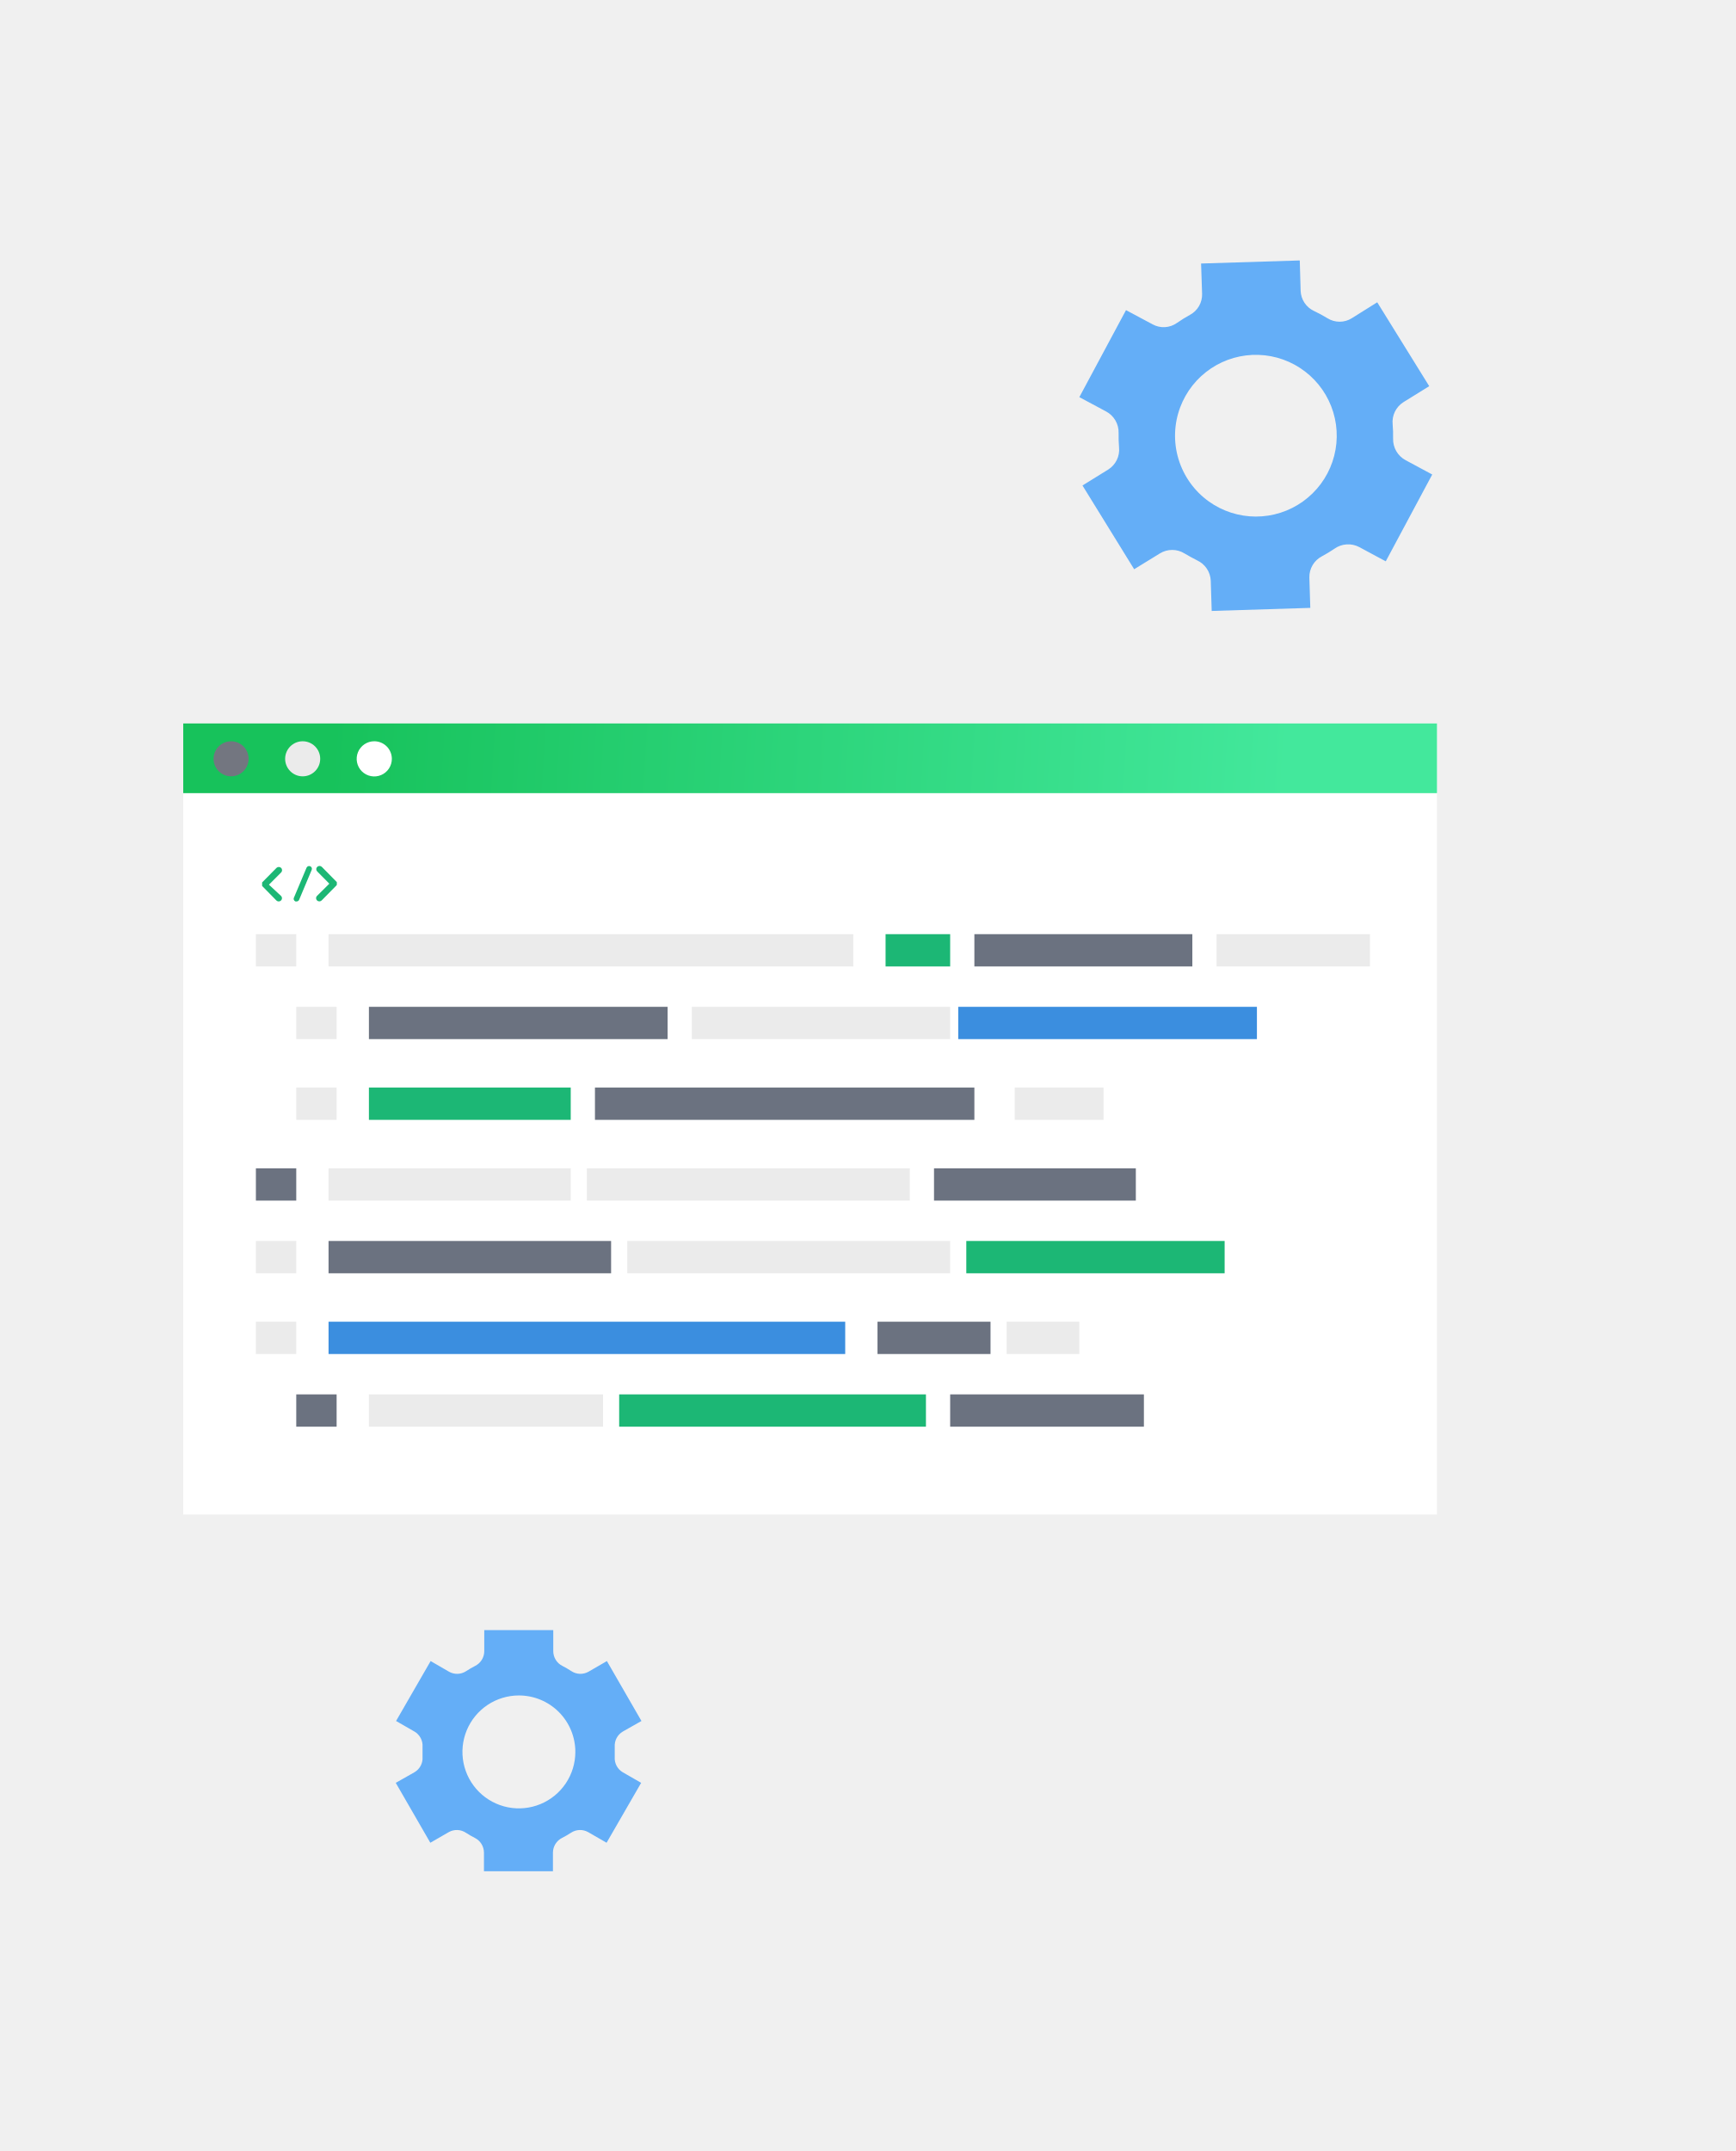
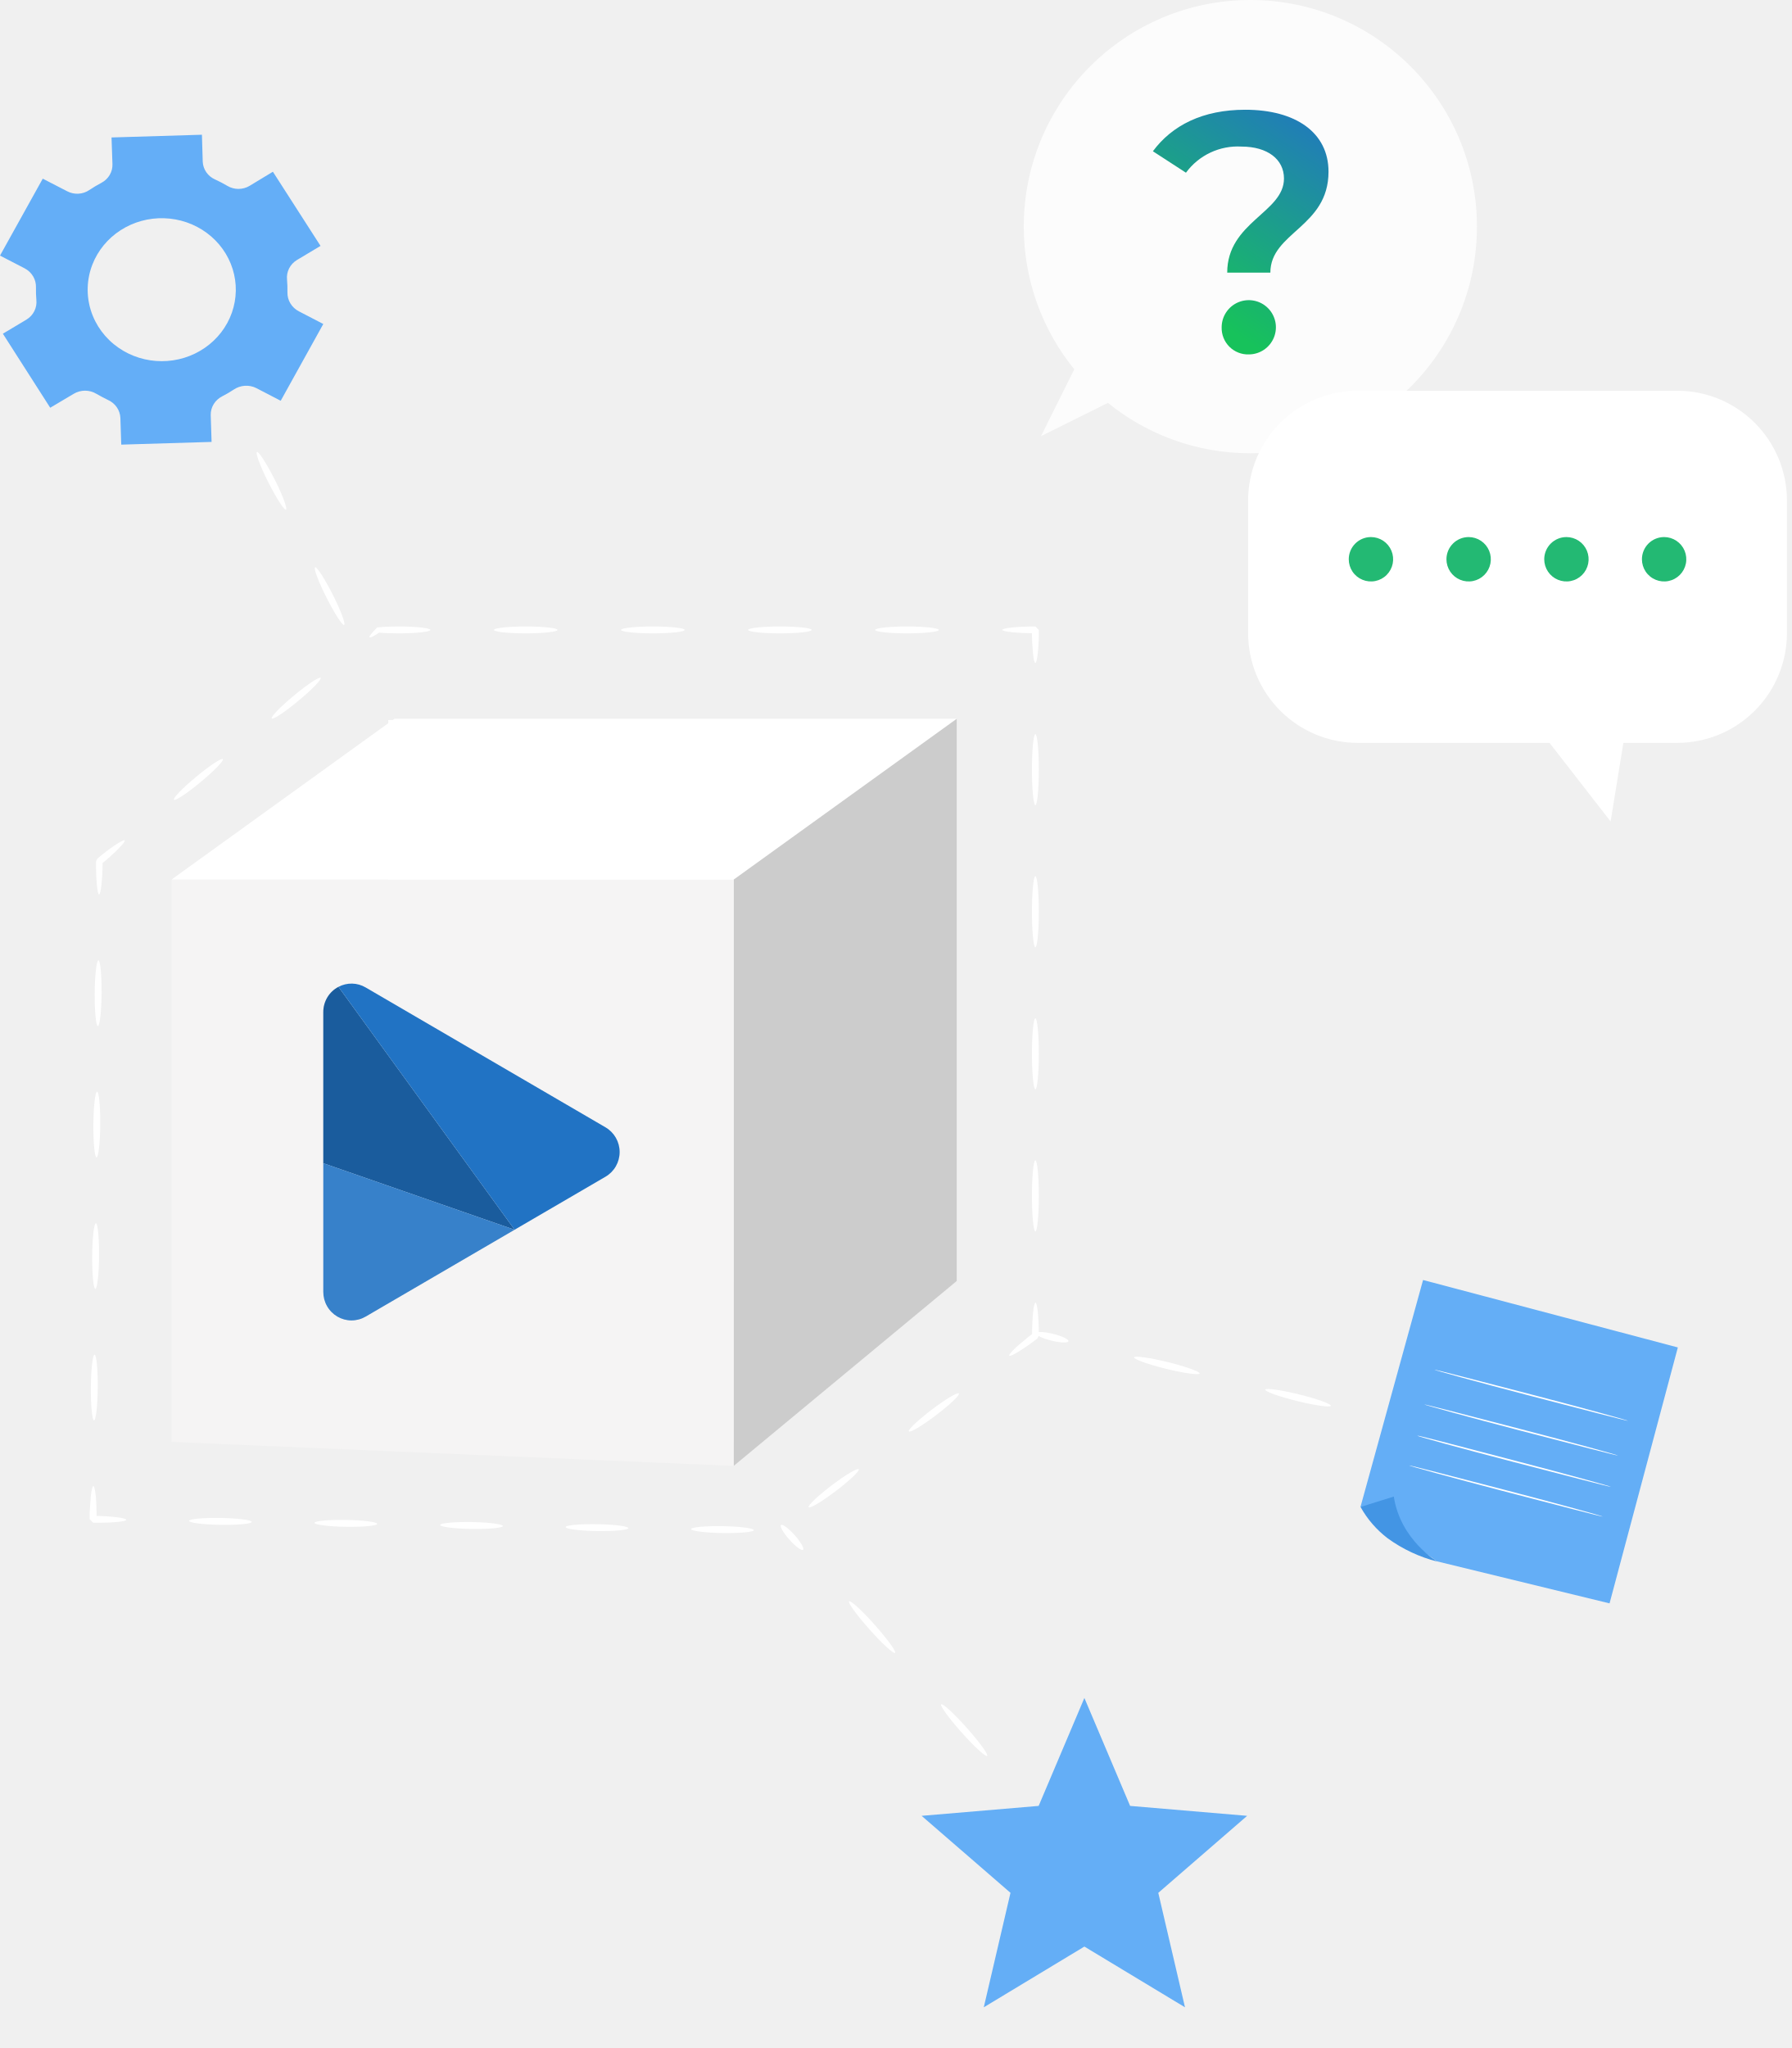
- <svg xmlns="http://www.w3.org/2000/svg" width="180" height="223" viewBox="0 0 180 223" fill="none">
-   <g clip-path="url(#clip0_12639_288533)">
-     <path d="M63.58 115.312C63.58 114.499 63.69 112.334 63.69 111.41C63.69 107.456 62.279 105.667 58.597 105.556C56.867 105.452 55.84 104.425 55.84 102.955C55.84 101.485 56.867 100.464 58.597 100.353C62.279 100.19 63.69 98.46 63.69 94.447C63.69 93.53 63.58 91.365 63.58 90.545C63.58 85.29 65.804 81.934 74.194 80.093C75.879 79.709 77.173 80.743 77.173 82.311C77.189 82.794 77.051 83.269 76.778 83.668C76.506 84.067 76.113 84.368 75.657 84.529C70.409 86.155 69.648 87.833 69.648 91.521C69.648 92.6 69.758 94.389 69.758 95.527C69.758 99.748 67.697 101.81 64.126 102.948C67.755 104.138 69.758 106.142 69.758 110.369C69.758 111.501 69.648 113.29 69.648 114.376C69.648 118.057 70.409 119.735 75.657 121.361C76.113 121.522 76.506 121.823 76.778 122.222C77.051 122.621 77.189 123.096 77.173 123.579C77.173 125.153 75.872 126.181 74.194 125.804C65.804 123.982 63.58 120.62 63.58 115.312Z" fill="#EBEBEB" />
-     <path d="M95.319 90.564C95.319 91.377 95.208 93.543 95.208 94.467C95.208 98.48 96.672 100.21 100.359 100.373C102.037 100.483 103.065 101.511 103.065 102.974C103.065 104.438 102.037 105.465 100.359 105.576C96.672 105.686 95.208 107.475 95.208 111.43C95.208 112.347 95.319 114.512 95.319 115.332C95.319 120.639 93.101 124.002 84.704 125.843C83.026 126.22 81.725 125.192 81.725 123.618C81.708 123.128 81.853 122.646 82.136 122.245C82.419 121.845 82.825 121.548 83.293 121.4C88.496 119.774 89.251 118.096 89.251 114.415C89.251 113.329 89.147 111.54 89.147 110.408C89.147 106.181 91.202 104.125 94.779 102.987C91.15 101.797 89.147 99.787 89.147 95.566C89.147 94.428 89.251 92.639 89.251 91.56C89.251 87.872 88.496 86.194 83.293 84.568C82.825 84.42 82.419 84.123 82.136 83.723C81.853 83.322 81.708 82.84 81.725 82.35C81.725 80.782 83.026 79.748 84.704 80.132C93.101 81.953 95.319 85.309 95.319 90.564Z" fill="#EBEBEB" />
-     <path d="M120.268 57.375C120.651 57.138 121.093 57.012 121.543 57.012C121.994 57.012 122.435 57.138 122.818 57.375C123.032 57.505 123.254 57.629 123.468 57.746C123.683 57.863 123.917 57.98 124.119 58.09C124.527 58.276 124.877 58.571 125.128 58.943C125.38 59.315 125.523 59.749 125.543 60.198L125.641 63.339L135.865 63.02L135.767 59.859C135.76 59.41 135.878 58.968 136.107 58.582C136.337 58.196 136.67 57.882 137.068 57.674C137.515 57.435 137.95 57.173 138.369 56.887C138.738 56.624 139.173 56.469 139.625 56.438C140.078 56.407 140.53 56.502 140.931 56.712L143.689 58.194L148.508 49.193L145.751 47.71C145.348 47.495 145.014 47.173 144.784 46.779C144.554 46.385 144.439 45.935 144.45 45.479C144.461 44.982 144.446 44.485 144.404 43.99C144.359 43.543 144.438 43.093 144.633 42.688C144.829 42.284 145.132 41.942 145.51 41.7L148.196 40.035L142.805 31.339L140.157 32.998C139.781 33.23 139.348 33.354 138.905 33.354C138.463 33.354 138.03 33.23 137.653 32.998C137.432 32.861 137.198 32.731 136.964 32.601L136.255 32.243C135.852 32.057 135.509 31.763 135.263 31.393C135.017 31.023 134.879 30.593 134.863 30.149L134.772 27.001L124.541 27.32L124.645 30.455C124.66 30.897 124.552 31.335 124.333 31.72C124.113 32.105 123.792 32.421 123.403 32.633C122.927 32.895 122.464 33.181 122.018 33.492C121.656 33.746 121.23 33.893 120.789 33.917C120.347 33.941 119.908 33.841 119.52 33.629L116.756 32.152L111.917 41.173L114.688 42.656C115.092 42.871 115.428 43.194 115.658 43.589C115.887 43.985 116.002 44.437 115.989 44.894C115.978 45.391 115.993 45.888 116.034 46.383C116.079 46.83 115.999 47.281 115.802 47.685C115.606 48.09 115.301 48.431 114.922 48.672L112.242 50.331L117.602 59.014L120.268 57.375ZM122.376 42.221C122.992 40.58 124.107 39.174 125.564 38.2C127.021 37.226 128.747 36.733 130.498 36.791C132.25 36.848 133.939 37.453 135.329 38.521C136.719 39.588 137.74 41.064 138.247 42.742C138.755 44.419 138.724 46.213 138.159 47.872C137.595 49.531 136.524 50.971 135.099 51.99C133.673 53.01 131.964 53.556 130.211 53.554C128.459 53.551 126.751 53 125.328 51.977C123.833 50.901 122.733 49.362 122.199 47.599C121.665 45.835 121.727 43.945 122.376 42.221Z" fill="#64AEF7" />
-     <path d="M66.512 178.419L62.929 172.207L61.029 173.307C60.755 173.464 60.443 173.541 60.127 173.531C59.811 173.521 59.504 173.423 59.241 173.248C58.941 173.052 58.63 172.872 58.311 172.708C58.029 172.567 57.792 172.351 57.626 172.083C57.46 171.816 57.37 171.508 57.368 171.193V169.001H50.213V171.193C50.211 171.508 50.122 171.816 49.955 172.083C49.789 172.351 49.552 172.567 49.27 172.708C48.951 172.872 48.641 173.052 48.34 173.248C48.077 173.423 47.77 173.521 47.454 173.531C47.139 173.541 46.826 173.464 46.552 173.307L44.653 172.207L41.069 178.419L42.981 179.518C43.252 179.679 43.474 179.911 43.621 180.19C43.768 180.47 43.835 180.784 43.813 181.099C43.813 181.274 43.813 181.45 43.813 181.625C43.813 181.801 43.813 181.977 43.813 182.152C43.835 182.465 43.769 182.778 43.623 183.056C43.477 183.334 43.257 183.566 42.988 183.726L41.036 184.832L44.62 191.043L46.526 189.944C46.8 189.788 47.113 189.711 47.429 189.723C47.745 189.734 48.051 189.833 48.314 190.009C48.612 190.203 48.921 190.381 49.238 190.542C49.519 190.684 49.756 190.9 49.923 191.167C50.089 191.435 50.178 191.743 50.181 192.058V194.25H57.335V192.058C57.338 191.743 57.427 191.435 57.593 191.167C57.76 190.9 57.997 190.684 58.278 190.542C58.595 190.381 58.904 190.203 59.202 190.009C59.465 189.833 59.771 189.734 60.087 189.723C60.403 189.711 60.716 189.788 60.99 189.944L62.896 191.043L66.48 184.832L64.568 183.733C64.298 183.572 64.078 183.34 63.932 183.062C63.786 182.785 63.72 182.472 63.742 182.159C63.742 181.983 63.742 181.807 63.742 181.625C63.742 181.443 63.742 181.274 63.742 181.099C63.721 180.784 63.787 180.47 63.934 180.19C64.081 179.911 64.303 179.679 64.574 179.518L66.512 178.419ZM59.657 181.625C59.657 182.783 59.314 183.915 58.671 184.877C58.028 185.84 57.113 186.59 56.044 187.033C54.974 187.476 53.797 187.592 52.662 187.367C51.526 187.141 50.483 186.583 49.664 185.765C48.846 184.946 48.288 183.903 48.062 182.767C47.837 181.632 47.953 180.455 48.396 179.385C48.839 178.316 49.589 177.401 50.551 176.758C51.514 176.115 52.646 175.772 53.804 175.772C55.356 175.772 56.845 176.388 57.943 177.486C59.041 178.584 59.657 180.073 59.657 181.625Z" fill="#64AEF7" />
-     <path d="M149 75.001H19V157.018H149V75.001Z" fill="white" />
-     <path d="M149 75.001H19V82.227H149V75.001Z" fill="url(#paint0_linear_12639_288533)" />
-     <path d="M25.779 78.667C25.779 79.026 25.672 79.378 25.472 79.677C25.272 79.976 24.988 80.209 24.656 80.346C24.324 80.484 23.958 80.52 23.606 80.45C23.253 80.38 22.929 80.207 22.675 79.952C22.421 79.698 22.247 79.374 22.177 79.021C22.107 78.669 22.143 78.303 22.281 77.971C22.418 77.639 22.651 77.355 22.95 77.155C23.249 76.955 23.601 76.849 23.96 76.849C24.443 76.849 24.905 77.04 25.246 77.381C25.587 77.722 25.779 78.184 25.779 78.667Z" fill="#737680" />
-     <path d="M31.384 80.485C32.388 80.485 33.202 79.671 33.202 78.667C33.202 77.663 32.388 76.849 31.384 76.849C30.38 76.849 29.566 77.663 29.566 78.667C29.566 79.671 30.38 80.485 31.384 80.485Z" fill="#EBEBEB" />
-     <path d="M40.631 78.667C40.632 79.028 40.526 79.381 40.326 79.682C40.127 79.982 39.842 80.217 39.509 80.356C39.176 80.495 38.809 80.532 38.455 80.462C38.101 80.392 37.775 80.219 37.519 79.964C37.264 79.709 37.09 79.385 37.019 79.031C36.948 78.677 36.984 78.309 37.121 77.976C37.259 77.642 37.493 77.357 37.793 77.156C38.093 76.956 38.446 76.849 38.807 76.849C39.29 76.849 39.753 77.04 40.095 77.381C40.437 77.722 40.629 78.184 40.631 78.667Z" fill="white" />
-     <path d="M30.719 96.847H26.534V100.195H30.719V96.847Z" fill="#EBEBEB" />
-     <path d="M88.477 96.847H34.067V100.195H88.477V96.847Z" fill="#EBEBEB" />
-     <path d="M142.049 96.847H126.145V100.195H142.049V96.847Z" fill="#EBEBEB" />
-     <path d="M98.522 96.847H91.825V100.195H98.522V96.847Z" fill="#1CB775" />
-     <path d="M111.915 137.026H104.381V140.375H111.915V137.026Z" fill="#EBEBEB" />
-     <path d="M123.634 96.847H101.033V100.195H123.634V96.847Z" fill="#6B7280" />
-     <path d="M34.904 104.38H30.719V107.728H34.904V104.38Z" fill="#EBEBEB" />
-     <path d="M69.224 104.38H38.253V107.728H69.224V104.38Z" fill="#6B7280" />
-     <path d="M102.707 137.026H90.988V140.375H102.707V137.026Z" fill="#6B7280" />
-     <path d="M63.365 128.655H34.067V132.004H63.365V128.655Z" fill="#6B7280" />
-     <path d="M59.179 112.751H38.253V116.099H59.179V112.751Z" fill="#1CB775" />
-     <path d="M117.774 121.122H96.848V124.47H117.774V121.122Z" fill="#6B7280" />
-     <path d="M101.033 112.751H61.691V116.099H101.033V112.751Z" fill="#6B7280" />
-     <path d="M87.64 137.026H34.067V140.375H87.64V137.026Z" fill="#3B8EDF" />
-     <path d="M130.33 104.38H99.359V107.728H130.33V104.38Z" fill="#3B8EDF" />
-     <path d="M98.522 104.38H71.735V107.728H98.522V104.38Z" fill="#EBEBEB" />
-     <path d="M114.426 112.751H105.218V116.099H114.426V112.751Z" fill="#EBEBEB" />
-     <path d="M34.904 112.751H30.719V116.099H34.904V112.751Z" fill="#EBEBEB" />
-     <path d="M30.719 121.122H26.534V124.47H30.719V121.122Z" fill="#6B7280" />
-     <path d="M59.179 121.122H34.067V124.47H59.179V121.122Z" fill="#EBEBEB" />
-     <path d="M62.528 144.56H38.253V147.908H62.528V144.56Z" fill="#EBEBEB" />
-     <path d="M96.011 144.56H64.202V147.908H96.011V144.56Z" fill="#1CB775" />
-     <path d="M98.522 128.655H65.039V132.004H98.522V128.655Z" fill="#EBEBEB" />
-     <path d="M126.982 128.655H100.196V132.004H126.982V128.655Z" fill="#1CB775" />
-     <path d="M94.336 121.122H60.853V124.47H94.336V121.122Z" fill="#EBEBEB" />
-     <path d="M30.719 128.655H26.534V132.004H30.719V128.655Z" fill="#EBEBEB" />
-     <path d="M30.719 137.026H26.534V140.375H30.719V137.026Z" fill="#EBEBEB" />
-     <path d="M34.904 144.56H30.719V147.908H34.904V144.56Z" fill="#6B7280" />
-     <path d="M118.611 144.56H98.522V147.908H118.611V144.56Z" fill="#6B7280" />
-     <path d="M29.136 92.88C29.168 92.911 29.193 92.948 29.21 92.989C29.228 93.03 29.237 93.074 29.237 93.119C29.237 93.163 29.228 93.207 29.21 93.248C29.193 93.289 29.168 93.326 29.136 93.357C29.073 93.418 28.991 93.453 28.903 93.456C28.858 93.456 28.814 93.447 28.772 93.43C28.73 93.413 28.692 93.388 28.66 93.357L27.178 91.847C27.176 91.831 27.176 91.816 27.178 91.8C27.178 91.8 27.178 91.771 27.178 91.765V91.672C27.178 91.672 27.178 91.672 27.178 91.643V91.608C27.179 91.595 27.179 91.581 27.178 91.568C27.177 91.552 27.177 91.537 27.178 91.521C27.176 91.51 27.176 91.498 27.178 91.486L28.671 89.976C28.735 89.914 28.82 89.88 28.909 89.88C28.998 89.88 29.084 89.914 29.147 89.976C29.179 90.007 29.205 90.044 29.222 90.085C29.239 90.126 29.248 90.17 29.248 90.214C29.248 90.259 29.239 90.303 29.222 90.344C29.205 90.385 29.179 90.422 29.147 90.453L27.887 91.719L29.136 92.88Z" fill="#1CB775" />
-     <path d="M30.484 93.049L31.785 89.959C31.8 89.924 31.822 89.892 31.849 89.865C31.877 89.838 31.909 89.817 31.945 89.803C31.98 89.789 32.019 89.782 32.057 89.783C32.095 89.784 32.133 89.792 32.168 89.808C32.203 89.822 32.235 89.844 32.261 89.871C32.288 89.897 32.309 89.93 32.323 89.965C32.337 90 32.344 90.037 32.343 90.075C32.343 90.113 32.334 90.151 32.319 90.185L31.018 93.281C30.995 93.333 30.958 93.377 30.91 93.408C30.863 93.439 30.807 93.456 30.751 93.456C30.714 93.464 30.677 93.464 30.64 93.456C30.602 93.441 30.567 93.419 30.537 93.39C30.508 93.361 30.485 93.326 30.47 93.288C30.455 93.249 30.449 93.208 30.451 93.167C30.453 93.126 30.465 93.085 30.484 93.049Z" fill="#1CB775" />
-     <path d="M34.88 91.805L34.84 91.84L33.353 93.35C33.289 93.412 33.204 93.448 33.115 93.449C33.07 93.449 33.026 93.441 32.986 93.424C32.945 93.407 32.907 93.382 32.877 93.35C32.844 93.319 32.819 93.282 32.802 93.241C32.784 93.2 32.775 93.156 32.775 93.112C32.775 93.067 32.784 93.023 32.802 92.983C32.819 92.942 32.844 92.905 32.877 92.874L34.148 91.613L32.894 90.347C32.862 90.316 32.837 90.279 32.819 90.238C32.802 90.197 32.793 90.153 32.793 90.109C32.793 90.064 32.802 90.02 32.819 89.98C32.837 89.939 32.862 89.902 32.894 89.871C32.958 89.809 33.043 89.774 33.132 89.774C33.221 89.774 33.306 89.809 33.37 89.871L34.857 91.381L34.898 91.416C34.898 91.416 34.898 91.416 34.927 91.462C34.925 91.478 34.925 91.493 34.927 91.509V91.544C34.927 91.544 34.927 91.544 34.927 91.573V91.671C34.925 91.687 34.925 91.702 34.927 91.718L34.88 91.805Z" fill="#1CB775" />
+ <svg xmlns="http://www.w3.org/2000/svg" width="133" height="152" viewBox="0 0 133 152" fill="none">
+   <g clip-path="url(#clip0_12725_294313)">
+     <path fill-rule="evenodd" clip-rule="evenodd" d="M109.641 16.82C109.641 26.11 102.11 33.641 92.82 33.641C88.814 33.641 85.135 32.24 82.246 29.902L77.278 32.371L79.751 27.409C77.405 24.518 76 20.833 76 16.82C76 7.531 83.531 0 92.82 0C102.11 0 109.641 7.531 109.641 16.82Z" fill="white" fill-opacity="0.8" />
+     <path d="M95.317 13.249C95.317 11.835 94.109 10.879 92.161 10.879C91.367 10.833 90.574 10.986 89.854 11.325C89.134 11.663 88.511 12.177 88.04 12.818L85.586 11.226C87.01 9.306 89.276 8.145 92.442 8.145C96.188 8.145 98.623 9.84 98.623 12.743C98.623 16.864 94.306 17.238 94.306 20.235H91.103C91.103 16.48 95.317 15.777 95.317 13.249ZM90.69 24.291C90.69 23.893 90.808 23.504 91.029 23.173C91.25 22.842 91.564 22.584 91.931 22.431C92.299 22.279 92.703 22.238 93.093 22.315C93.484 22.392 93.843 22.583 94.124 22.864C94.406 23.144 94.599 23.502 94.678 23.892C94.757 24.282 94.718 24.687 94.567 25.055C94.416 25.423 94.159 25.738 93.829 25.96C93.5 26.183 93.111 26.302 92.713 26.304C92.446 26.313 92.18 26.268 91.931 26.17C91.682 26.072 91.456 25.924 91.266 25.735C91.077 25.547 90.928 25.321 90.829 25.073C90.73 24.824 90.683 24.558 90.69 24.291Z" fill="url(#paint0_linear_12725_294313)" />
+     <path d="M100.804 29H124.506C126.668 29 128.74 29.858 130.268 31.387C131.797 32.915 132.655 34.987 132.655 37.149V46.981C132.655 49.143 131.797 51.216 130.269 52.746C128.741 54.275 126.668 55.135 124.506 55.137H120.512L119.565 60.968L115.031 55.137H100.804C99.733 55.137 98.673 54.926 97.684 54.516C96.695 54.106 95.796 53.505 95.039 52.748C94.282 51.99 93.682 51.091 93.273 50.102C92.864 49.112 92.654 48.052 92.655 46.981V37.149C92.654 36.078 92.864 35.018 93.273 34.029C93.683 33.04 94.283 32.141 95.04 31.385C95.796 30.628 96.695 30.027 97.684 29.618C98.673 29.209 99.733 28.999 100.804 29Z" fill="white" />
+     <path d="M121.89 41.508C121.89 41.833 121.986 42.152 122.167 42.423C122.348 42.694 122.606 42.905 122.907 43.029C123.208 43.154 123.539 43.187 123.858 43.123C124.178 43.06 124.471 42.903 124.702 42.672C124.932 42.442 125.089 42.148 125.152 41.829C125.216 41.509 125.183 41.178 125.059 40.877C124.934 40.576 124.723 40.319 124.452 40.138C124.181 39.957 123.863 39.86 123.537 39.86C123.1 39.86 122.681 40.034 122.372 40.343C122.063 40.652 121.89 41.071 121.89 41.508Z" fill="#23B973" />
+     <path d="M114.637 41.508C114.637 41.833 114.734 42.152 114.915 42.423C115.096 42.694 115.353 42.905 115.654 43.029C115.955 43.154 116.287 43.187 116.606 43.123C116.926 43.06 117.219 42.903 117.449 42.672C117.68 42.442 117.837 42.148 117.9 41.829C117.964 41.509 117.931 41.178 117.807 40.877C117.682 40.576 117.471 40.319 117.2 40.138C116.929 39.957 116.611 39.86 116.285 39.86C115.848 39.86 115.429 40.034 115.12 40.343C114.811 40.652 114.637 41.071 114.637 41.508Z" fill="#23B973" />
+     <path d="M107.378 41.508C107.378 41.833 107.475 42.152 107.656 42.423C107.837 42.694 108.094 42.905 108.395 43.029C108.696 43.154 109.027 43.187 109.347 43.123C109.666 43.06 109.96 42.903 110.19 42.672C110.42 42.442 110.577 42.148 110.641 41.829C110.704 41.509 110.672 41.178 110.547 40.877C110.422 40.576 110.211 40.319 109.94 40.138C109.67 39.957 109.351 39.86 109.025 39.86C108.588 39.86 108.169 40.034 107.861 40.343C107.552 40.652 107.378 41.071 107.378 41.508Z" fill="#23B973" />
+     <path d="M100.126 41.508C100.126 41.833 100.222 42.152 100.403 42.423C100.584 42.694 100.842 42.905 101.143 43.029C101.444 43.154 101.775 43.187 102.094 43.123C102.414 43.06 102.708 42.903 102.938 42.672C103.168 42.442 103.325 42.148 103.389 41.829C103.452 41.509 103.42 41.178 103.295 40.877C103.17 40.576 102.959 40.319 102.688 40.138C102.417 39.957 102.099 39.86 101.773 39.86C101.336 39.86 100.917 40.034 100.608 40.343C100.299 40.652 100.126 41.071 100.126 41.508Z" fill="#23B973" />
+     <path d="M70.562 53.441H28.825V95.179H70.562V53.441Z" fill="white" />
+     <path d="M54.473 108.794L12.745 107.013V65.275H54.473V108.794Z" fill="#F5F4F4" />
+     <path d="M25.127 73.244C24.786 73.421 24.5 73.69 24.302 74.021C24.103 74.352 23.998 74.733 24 75.12V86.333L38.202 91.27L25.127 73.244Z" fill="#2173C4" />
+     <path d="M25.127 73.244C24.786 73.421 24.5 73.69 24.302 74.021C24.103 74.352 23.998 74.733 24 75.12V86.333L38.202 91.27L25.127 73.244Z" fill="black" fill-opacity="0.2" />
+     <path d="M24 86.333V95.884C24 96.256 24.096 96.621 24.28 96.942C24.464 97.264 24.729 97.531 25.047 97.717C25.366 97.903 25.727 98.001 26.095 98.001C26.463 98 26.824 97.903 27.143 97.717L38.201 91.27L24 86.333Z" fill="#2173C4" />
+     <path d="M24 86.333V95.884C24 96.256 24.096 96.621 24.28 96.942C24.464 97.264 24.729 97.531 25.047 97.717C25.366 97.903 25.727 98.001 26.095 98.001C26.463 98 26.824 97.903 27.143 97.717L38.201 91.27L24 86.333Z" fill="white" fill-opacity="0.1" />
+     <path d="M44.952 83.67L27.143 73.287C26.838 73.107 26.493 73.009 26.14 73.001C25.788 72.994 25.439 73.077 25.127 73.243L38.202 91.269L44.952 87.333C45.271 87.148 45.535 86.881 45.719 86.559C45.903 86.238 46 85.873 46 85.502C46 85.131 45.903 84.766 45.719 84.444C45.535 84.123 45.271 83.856 44.952 83.67Z" fill="#2173C4" />
+     <path d="M54.473 107.014L71.028 95.072V53.344L54.473 65.276V107.014Z" fill="white" />
+     <path d="M12.745 65.276L29.291 53.344H71.028L54.473 65.276H12.745Z" fill="white" />
+     <path d="M54.473 108.794L71.028 95.072V53.344L54.473 65.276V108.794Z" fill="white" />
+     <path opacity="0.3" d="M12.745 65.276L29.291 53.344H71.028L54.473 65.276H12.745Z" fill="white" />
+     <path opacity="0.2" d="M54.473 108.794L71.028 95.072V53.344L54.473 65.276V108.794Z" fill="black" />
+     <path d="M76.862 96.665C77 96.665 77.118 97.767 77.118 99.124C76.911 99.537 77.059 99.242 77.019 99.331H77.01L76.98 99.36L76.931 99.4L76.832 99.478L76.636 99.626C76.518 99.715 76.39 99.793 76.262 99.891C76.016 100.059 75.799 100.206 75.603 100.324C75.219 100.56 74.963 100.669 74.924 100.619C74.885 100.56 75.062 100.344 75.386 100.039C75.554 99.882 75.75 99.715 75.977 99.528C76.105 99.419 76.222 99.331 76.331 99.233L76.528 99.085L76.626 99.006L76.675 98.967L76.704 98.947H76.714V98.937C76.665 99.026 76.813 98.731 76.616 99.144C76.616 97.786 76.734 96.685 76.872 96.685L76.862 96.665Z" fill="white" />
+     <path d="M76.862 86.119C77 86.119 77.118 87.3 77.118 88.755C77.118 90.211 77 91.392 76.862 91.392C76.724 91.392 76.606 90.211 76.606 88.755C76.606 87.3 76.724 86.119 76.862 86.119Z" fill="white" />
+     <path d="M76.862 75.573C77 75.573 77.118 76.754 77.118 78.21C77.118 79.665 77 80.846 76.862 80.846C76.724 80.846 76.606 79.665 76.606 78.21C76.606 76.754 76.724 75.573 76.862 75.573Z" fill="white" />
+     <path d="M76.862 65.03C77 65.03 77.118 66.211 77.118 67.666C77.118 69.122 77 70.303 76.862 70.303C76.724 70.303 76.606 69.122 76.606 67.666C76.606 66.211 76.724 65.03 76.862 65.03Z" fill="white" />
+     <path d="M76.862 54.484C77 54.484 77.118 55.665 77.118 57.121C77.118 58.577 77 59.757 76.862 59.757C76.724 59.757 76.606 58.577 76.606 57.121C76.606 55.665 76.724 54.484 76.862 54.484Z" fill="white" />
+     <path d="M74.403 46.752C74.403 46.614 75.504 46.496 76.862 46.496C77.373 47.008 77 46.634 77.118 46.752V46.781V46.811V46.87V46.998V47.244C77.118 47.391 77.108 47.539 77.098 47.706C77.088 48.001 77.069 48.267 77.039 48.483C76.99 48.926 76.931 49.201 76.862 49.201C76.793 49.201 76.724 48.926 76.685 48.483C76.665 48.257 76.645 47.991 76.626 47.706C76.626 47.539 76.616 47.391 76.606 47.244V46.998V46.87V46.811V46.781V46.762V46.742C76.724 46.86 76.35 46.486 76.862 46.998C75.504 46.998 74.403 46.88 74.403 46.742V46.752Z" fill="white" />
+     <path d="M64.969 46.752C64.969 46.614 66.022 46.496 67.33 46.496C68.638 46.496 69.691 46.614 69.691 46.752C69.691 46.89 68.638 47.008 67.33 47.008C66.022 47.008 64.969 46.89 64.969 46.752Z" fill="white" />
+     <path d="M55.536 46.752C55.536 46.614 56.588 46.496 57.896 46.496C59.205 46.496 60.257 46.614 60.257 46.752C60.257 46.89 59.205 47.008 57.896 47.008C56.588 47.008 55.536 46.89 55.536 46.752Z" fill="white" />
+     <path d="M46.102 46.752C46.102 46.614 47.155 46.496 48.463 46.496C49.771 46.496 50.824 46.614 50.824 46.752C50.824 46.89 49.771 47.008 48.463 47.008C47.155 47.008 46.102 46.89 46.102 46.752Z" fill="white" />
+     <path d="M36.669 46.752C36.669 46.614 37.721 46.496 39.029 46.496C40.338 46.496 41.39 46.614 41.39 46.752C41.39 46.89 40.338 47.008 39.029 47.008C37.721 47.008 36.669 46.89 36.669 46.752Z" fill="white" />
+     <path d="M27.432 47.303C27.383 47.244 27.589 46.978 27.963 46.604L28.002 46.565H28.091C28.494 46.516 29.015 46.496 29.586 46.496C30.884 46.496 31.947 46.614 31.947 46.752C31.947 46.89 30.894 47.008 29.586 47.008C29.015 47.008 28.484 46.988 28.091 46.949L28.219 46.899C27.786 47.204 27.481 47.362 27.432 47.293V47.303Z" fill="white" />
+     <path d="M20.172 53.323C20.084 53.215 20.821 52.447 21.825 51.621C22.828 50.785 23.713 50.205 23.802 50.313C23.89 50.421 23.153 51.188 22.149 52.014C21.146 52.851 20.261 53.431 20.172 53.323Z" fill="white" />
+     <path d="M12.912 59.354C12.824 59.246 13.562 58.479 14.565 57.652C15.568 56.816 16.454 56.236 16.542 56.344C16.631 56.452 15.893 57.219 14.89 58.046C13.886 58.882 13.001 59.462 12.912 59.354Z" fill="white" />
+     <path d="M7.364 66.397C7.227 66.397 7.119 65.295 7.128 63.938C7.315 63.544 7.178 63.83 7.217 63.741H7.227L7.246 63.712L7.296 63.672L7.394 63.593L7.581 63.436C7.699 63.347 7.817 63.249 7.945 63.151C8.181 62.974 8.397 62.816 8.584 62.698C8.958 62.452 9.214 62.325 9.253 62.374C9.302 62.433 9.125 62.649 8.811 62.974C8.653 63.131 8.466 63.318 8.24 63.515C8.112 63.623 8.004 63.721 7.896 63.82L7.709 63.977L7.61 64.056L7.561 64.095L7.542 64.115H7.532V64.135C7.571 64.046 7.443 64.331 7.62 63.938C7.61 65.295 7.483 66.397 7.345 66.397H7.364Z" fill="white" />
+     <path d="M7.266 76.154C7.129 76.154 7.02 75.063 7.03 73.715C7.04 72.367 7.168 71.275 7.306 71.275C7.443 71.275 7.552 72.367 7.542 73.715C7.532 75.063 7.404 76.154 7.266 76.154Z" fill="white" />
+     <path d="M7.168 85.903C7.03 85.903 6.922 84.811 6.932 83.463C6.941 82.115 7.069 81.023 7.207 81.023C7.345 81.023 7.453 82.115 7.443 83.463C7.433 84.811 7.305 85.903 7.168 85.903Z" fill="white" />
+     <path d="M7.079 95.66C6.941 95.66 6.833 94.568 6.843 93.221C6.853 91.873 6.981 90.781 7.119 90.781C7.256 90.781 7.364 91.873 7.355 93.221C7.345 94.568 7.217 95.66 7.079 95.66Z" fill="white" />
+     <path d="M6.981 105.419C6.843 105.419 6.735 104.327 6.745 102.98C6.755 101.632 6.882 100.54 7.02 100.54C7.158 100.54 7.266 101.632 7.256 102.98C7.246 104.327 7.119 105.419 6.981 105.419Z" fill="white" />
+     <path d="M9.371 112.797C9.371 112.935 8.27 113.033 6.912 113.014C6.41 112.492 6.774 112.866 6.656 112.758V112.738V112.719V112.689V112.63V112.502V112.256C6.666 112.109 6.676 111.961 6.686 111.794C6.705 111.499 6.725 111.233 6.745 111.017C6.794 110.574 6.863 110.299 6.932 110.299C7.001 110.299 7.06 110.574 7.109 111.017C7.128 111.243 7.148 111.509 7.158 111.804C7.158 111.971 7.158 112.119 7.168 112.266V112.512V112.64V112.699V112.729V112.748C7.06 112.64 7.424 113.014 6.912 112.502C8.27 112.522 9.371 112.66 9.371 112.797Z" fill="white" />
+     <path d="M18.687 112.955C18.687 113.093 17.644 113.191 16.355 113.171C15.067 113.152 14.024 113.014 14.034 112.876C14.034 112.738 15.077 112.64 16.365 112.66C17.654 112.679 18.697 112.817 18.687 112.955Z" fill="white" />
+     <path d="M28.002 113.101C28.002 113.239 26.959 113.337 25.671 113.318C24.382 113.298 23.34 113.16 23.349 113.023C23.349 112.885 24.392 112.787 25.681 112.806C26.969 112.826 28.012 112.964 28.002 113.101Z" fill="white" />
+     <path d="M37.328 113.26C37.328 113.397 36.285 113.496 34.996 113.476C33.708 113.456 32.665 113.319 32.675 113.181C32.675 113.043 33.718 112.945 35.006 112.964C36.295 112.984 37.337 113.122 37.328 113.26Z" fill="white" />
+     <path d="M46.643 113.418C46.643 113.555 45.6 113.654 44.312 113.634C43.023 113.614 41.98 113.477 41.99 113.339C41.99 113.201 43.033 113.103 44.322 113.123C45.61 113.142 46.653 113.28 46.643 113.418Z" fill="white" />
+     <path d="M55.959 113.564C55.959 113.702 54.916 113.8 53.627 113.781C52.339 113.761 51.296 113.623 51.306 113.486C51.306 113.348 52.348 113.249 53.637 113.269C54.926 113.289 55.968 113.427 55.959 113.564Z" fill="white" />
+     <path d="M63.749 109.048C63.838 109.157 63.071 109.885 62.048 110.662C61.025 111.439 60.12 111.98 60.031 111.862C59.943 111.754 60.71 111.026 61.733 110.248C62.756 109.471 63.661 108.93 63.749 109.048Z" fill="white" />
+     <path d="M71.186 103.423C71.275 103.532 70.507 104.26 69.484 105.037C68.461 105.814 67.556 106.355 67.468 106.237C67.379 106.129 68.146 105.401 69.169 104.623C70.192 103.846 71.097 103.305 71.186 103.423Z" fill="white" />
+     <path d="M59.616 115.022C59.512 115.117 59.062 114.783 58.603 114.275C58.152 113.772 57.873 113.282 57.977 113.187C58.081 113.092 58.532 113.426 58.99 113.935C59.441 114.438 59.72 114.927 59.616 115.022Z" fill="white" />
+     <path d="M66.446 122.674C66.342 122.769 65.485 121.988 64.547 120.932C63.609 119.876 62.923 118.94 63.035 118.85C63.147 118.761 63.996 119.536 64.934 120.592C65.873 121.648 66.558 122.584 66.446 122.674Z" fill="white" />
+     <path d="M73.281 130.319C73.177 130.414 72.32 129.633 71.382 128.577C70.444 127.521 69.758 126.585 69.87 126.496C69.974 126.401 70.831 127.181 71.769 128.238C72.708 129.294 73.393 130.23 73.281 130.319Z" fill="white" />
+     <path d="M80.108 137.956C80.004 138.051 79.147 137.27 78.209 136.214C77.271 135.158 76.586 134.222 76.698 134.133C76.802 134.038 77.659 134.818 78.597 135.874C79.535 136.93 80.22 137.867 80.108 137.956Z" fill="white" />
+     <path d="M32.011 59.23C32.139 59.171 32.719 60.076 33.319 61.257C33.919 62.437 34.293 63.45 34.165 63.509C34.037 63.568 33.457 62.663 32.857 61.483C32.257 60.303 31.883 59.289 32.011 59.23Z" fill="white" />
+     <path d="M23.394 42.105C23.521 42.046 24.102 42.951 24.702 44.132C25.302 45.312 25.676 46.325 25.548 46.384C25.42 46.443 24.84 45.538 24.24 44.358C23.64 43.178 23.266 42.164 23.394 42.105Z" fill="white" />
+     <path d="M19.075 33.547C19.203 33.488 19.784 34.393 20.384 35.573C20.984 36.754 21.357 37.767 21.23 37.826C21.102 37.885 20.521 36.98 19.921 35.799C19.321 34.619 18.947 33.606 19.075 33.547Z" fill="white" />
+     <path d="M79.314 99.545C79.282 99.68 78.716 99.667 78.056 99.499C77.394 99.34 76.886 99.097 76.919 98.953C76.951 98.819 77.517 98.832 78.177 99C78.839 99.159 79.348 99.401 79.314 99.545Z" fill="white" />
+     <path d="M89.059 101.94C89.027 102.074 87.906 101.921 86.564 101.591C85.223 101.261 84.159 100.877 84.191 100.743C84.223 100.609 85.344 100.763 86.686 101.092C88.028 101.422 89.091 101.806 89.059 101.94Z" fill="white" />
+     <path d="M98.794 104.335C98.762 104.469 97.641 104.315 96.3 103.985C94.958 103.656 93.895 103.272 93.927 103.138C93.959 103.003 95.08 103.157 96.421 103.487C97.763 103.817 98.826 104.2 98.794 104.335Z" fill="white" />
+     <path d="M108.531 106.719C108.499 106.854 107.378 106.7 106.036 106.37C104.695 106.041 103.631 105.657 103.663 105.522C103.695 105.388 104.817 105.542 106.158 105.872C107.499 106.201 108.563 106.585 108.531 106.719Z" fill="white" />
+     <path d="M118.276 109.115C118.244 109.249 117.123 109.095 115.781 108.766C114.44 108.436 113.376 108.052 113.408 107.918C113.44 107.784 114.561 107.938 115.903 108.267C117.244 108.597 118.308 108.981 118.276 109.115Z" fill="white" />
+     <path d="M5.477 29.225C5.729 29.075 6.018 28.995 6.314 28.995C6.609 28.995 6.899 29.075 7.15 29.225C7.29 29.307 7.435 29.386 7.576 29.46C7.717 29.534 7.871 29.608 8.003 29.678C8.271 29.795 8.5 29.982 8.665 30.218C8.83 30.453 8.924 30.728 8.937 31.012L9.001 33L15.707 32.798L15.643 30.798C15.638 30.513 15.716 30.233 15.866 29.989C16.017 29.745 16.235 29.546 16.496 29.414C16.79 29.263 17.075 29.097 17.349 28.916C17.592 28.75 17.877 28.652 18.174 28.632C18.47 28.612 18.767 28.672 19.03 28.805L20.839 29.744L24 24.046L22.191 23.108C21.927 22.972 21.708 22.768 21.557 22.518C21.406 22.269 21.331 21.984 21.338 21.695C21.345 21.381 21.335 21.066 21.308 20.753C21.278 20.47 21.33 20.185 21.458 19.929C21.586 19.673 21.785 19.457 22.033 19.304L23.795 18.25L20.259 12.746L18.523 13.796C18.276 13.943 17.991 14.021 17.701 14.021C17.411 14.021 17.127 13.943 16.88 13.796C16.735 13.709 16.582 13.627 16.428 13.544L15.963 13.318C15.699 13.2 15.473 13.014 15.312 12.78C15.151 12.546 15.06 12.273 15.05 11.992L14.99 10L8.28 10.202L8.348 12.186C8.358 12.466 8.287 12.743 8.143 12.987C7.999 13.23 7.788 13.43 7.534 13.565C7.221 13.73 6.918 13.912 6.625 14.108C6.388 14.269 6.108 14.362 5.819 14.377C5.529 14.393 5.241 14.329 4.987 14.195L3.174 13.26L0 18.97L1.817 19.909C2.082 20.045 2.302 20.249 2.453 20.5C2.604 20.75 2.679 21.036 2.67 21.325C2.663 21.64 2.673 21.954 2.7 22.268C2.73 22.551 2.677 22.836 2.548 23.092C2.42 23.348 2.22 23.564 1.971 23.717L0.213 24.767L3.728 30.262L5.477 29.225ZM6.86 19.633C7.264 18.595 7.995 17.705 8.951 17.088C9.907 16.472 11.038 16.16 12.187 16.197C13.336 16.233 14.444 16.616 15.356 17.291C16.267 17.967 16.937 18.901 17.27 19.963C17.603 21.024 17.583 22.16 17.212 23.21C16.842 24.26 16.14 25.172 15.204 25.817C14.269 26.462 13.148 26.808 11.999 26.806C10.85 26.805 9.729 26.456 8.796 25.808C7.815 25.127 7.094 24.153 6.744 23.037C6.394 21.921 6.434 20.725 6.86 19.633Z" fill="#64AEF7" />
+     <path d="M105.642 95L101 111.827L106.687 115.884L119.486 119L124.556 100.005L105.642 95Z" fill="#64AEF6" />
+     <path d="M103.47 111.073L101 111.844C101.504 112.752 102.192 113.545 103.018 114.173C104.128 114.978 105.38 115.564 106.708 115.901C106.708 115.901 103.955 114.294 103.47 111.073Z" fill="#4395E4" />
+     <path d="M120.863 105.455C120.863 105.483 117.634 104.647 113.654 103.61C109.674 102.572 106.469 101.688 106.477 101.656C106.485 101.624 109.706 102.463 113.686 103.497C117.666 104.53 120.871 105.422 120.863 105.455Z" fill="white" />
+     <path d="M120.113 108.029C120.113 108.062 116.883 107.222 112.907 106.189C108.931 105.155 105.722 104.263 105.731 104.235C105.739 104.207 108.96 105.042 112.936 106.076C116.912 107.109 120.121 107.997 120.113 108.029Z" fill="white" />
+     <path d="M119.588 110.352C119.588 110.384 116.359 109.544 112.379 108.511C108.399 107.478 105.194 106.598 105.218 106.553C105.242 106.509 108.447 107.361 112.427 108.398C116.407 109.435 119.596 110.319 119.588 110.352Z" fill="white" />
+     <path d="M118.986 112.561C118.986 112.589 115.757 111.754 111.781 110.716C107.805 109.679 104.596 108.795 104.604 108.763C104.612 108.73 107.834 109.57 111.81 110.603C115.786 111.637 118.995 112.529 118.986 112.561Z" fill="white" />
+     <path d="M80.5 144.472L87.968 148.979L85.986 140.484L92.583 134.769L83.895 134.032L80.5 126.021L77.105 134.032L68.417 134.769L75.014 140.484L73.032 148.979L80.5 144.472Z" fill="#64AEF6" />
  </g>
  <defs>
-     <linearGradient id="paint0_linear_12639_288533" x1="34.486" y1="72.572" x2="133.679" y2="78.431" gradientUnits="userSpaceOnUse">
-       <stop stop-color="#17C25B" />
-       <stop offset="1" stop-color="#43E89C" />
+     <linearGradient id="paint0_linear_12725_294313" x1="99" y1="8" x2="89" y2="23" gradientUnits="userSpaceOnUse">
+       <stop stop-color="#2274C4" />
+       <stop offset="1" stop-color="#17C25B" />
    </linearGradient>
-     <clipPath id="clip0_12639_288533">
-       <rect width="180" height="180" fill="white" transform="translate(0 14.001)" />
+     <clipPath id="clip0_12725_294313">
+       <rect width="133" height="152" fill="white" />
    </clipPath>
  </defs>
</svg>
